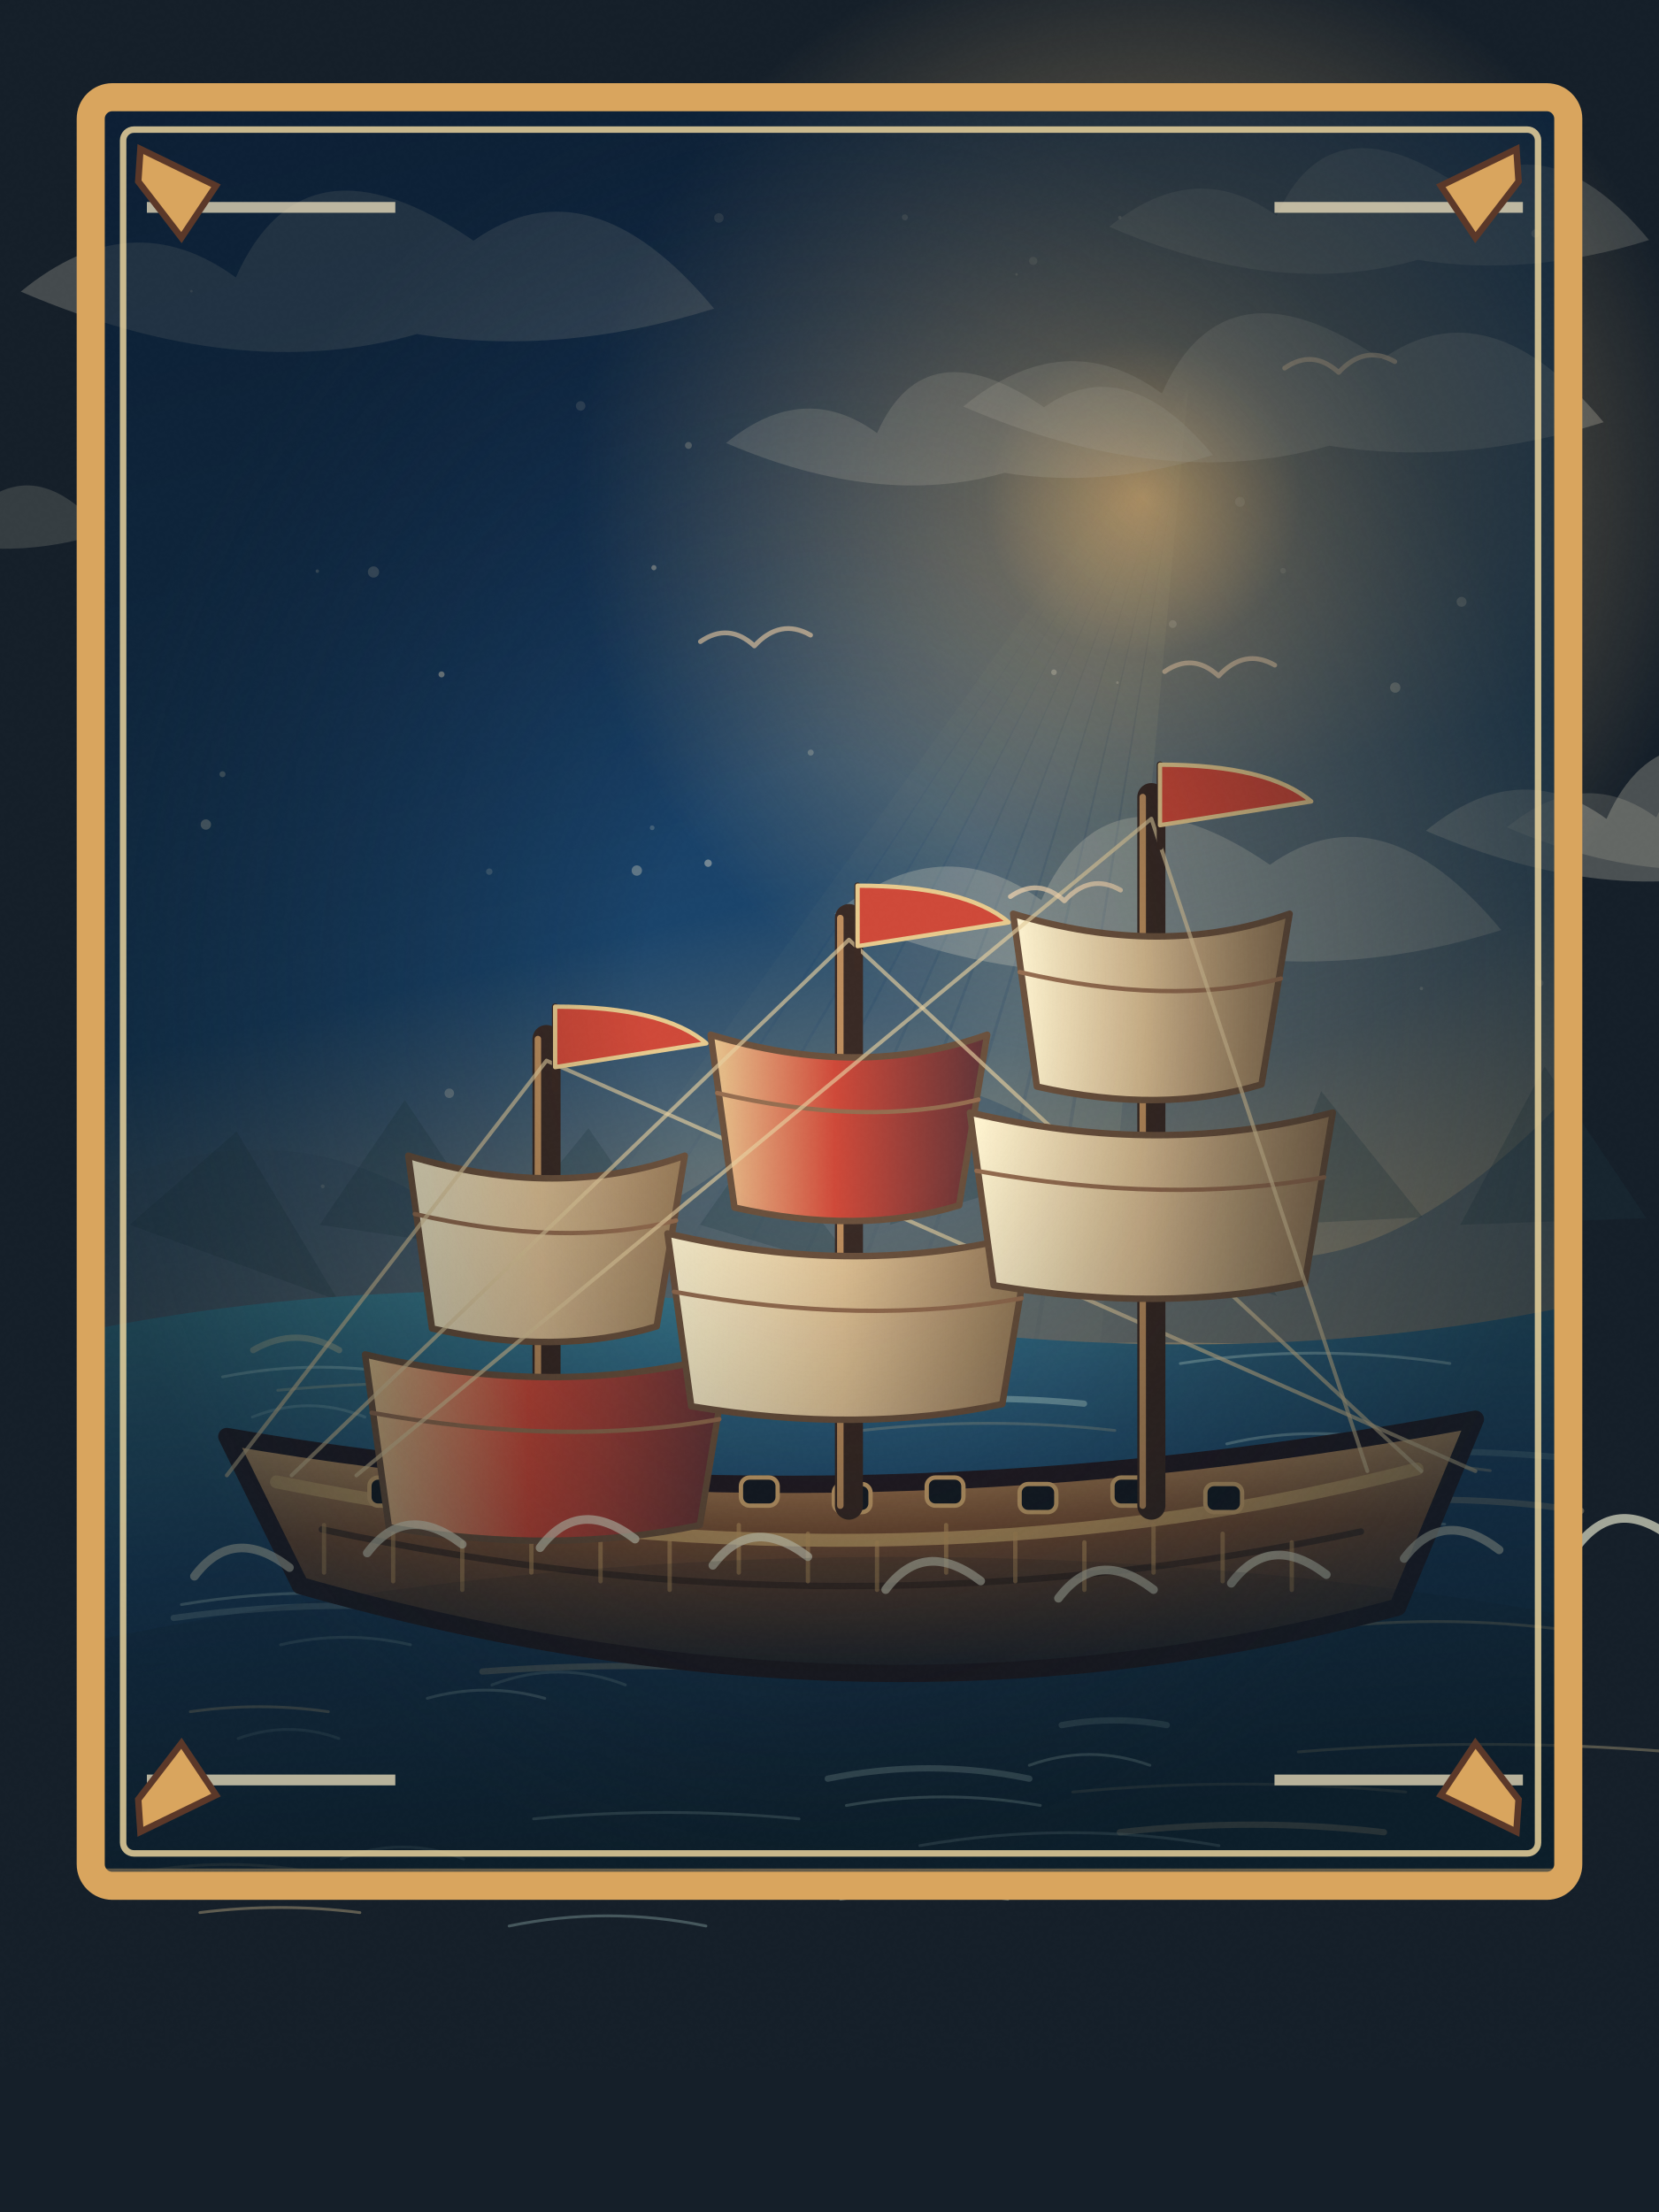
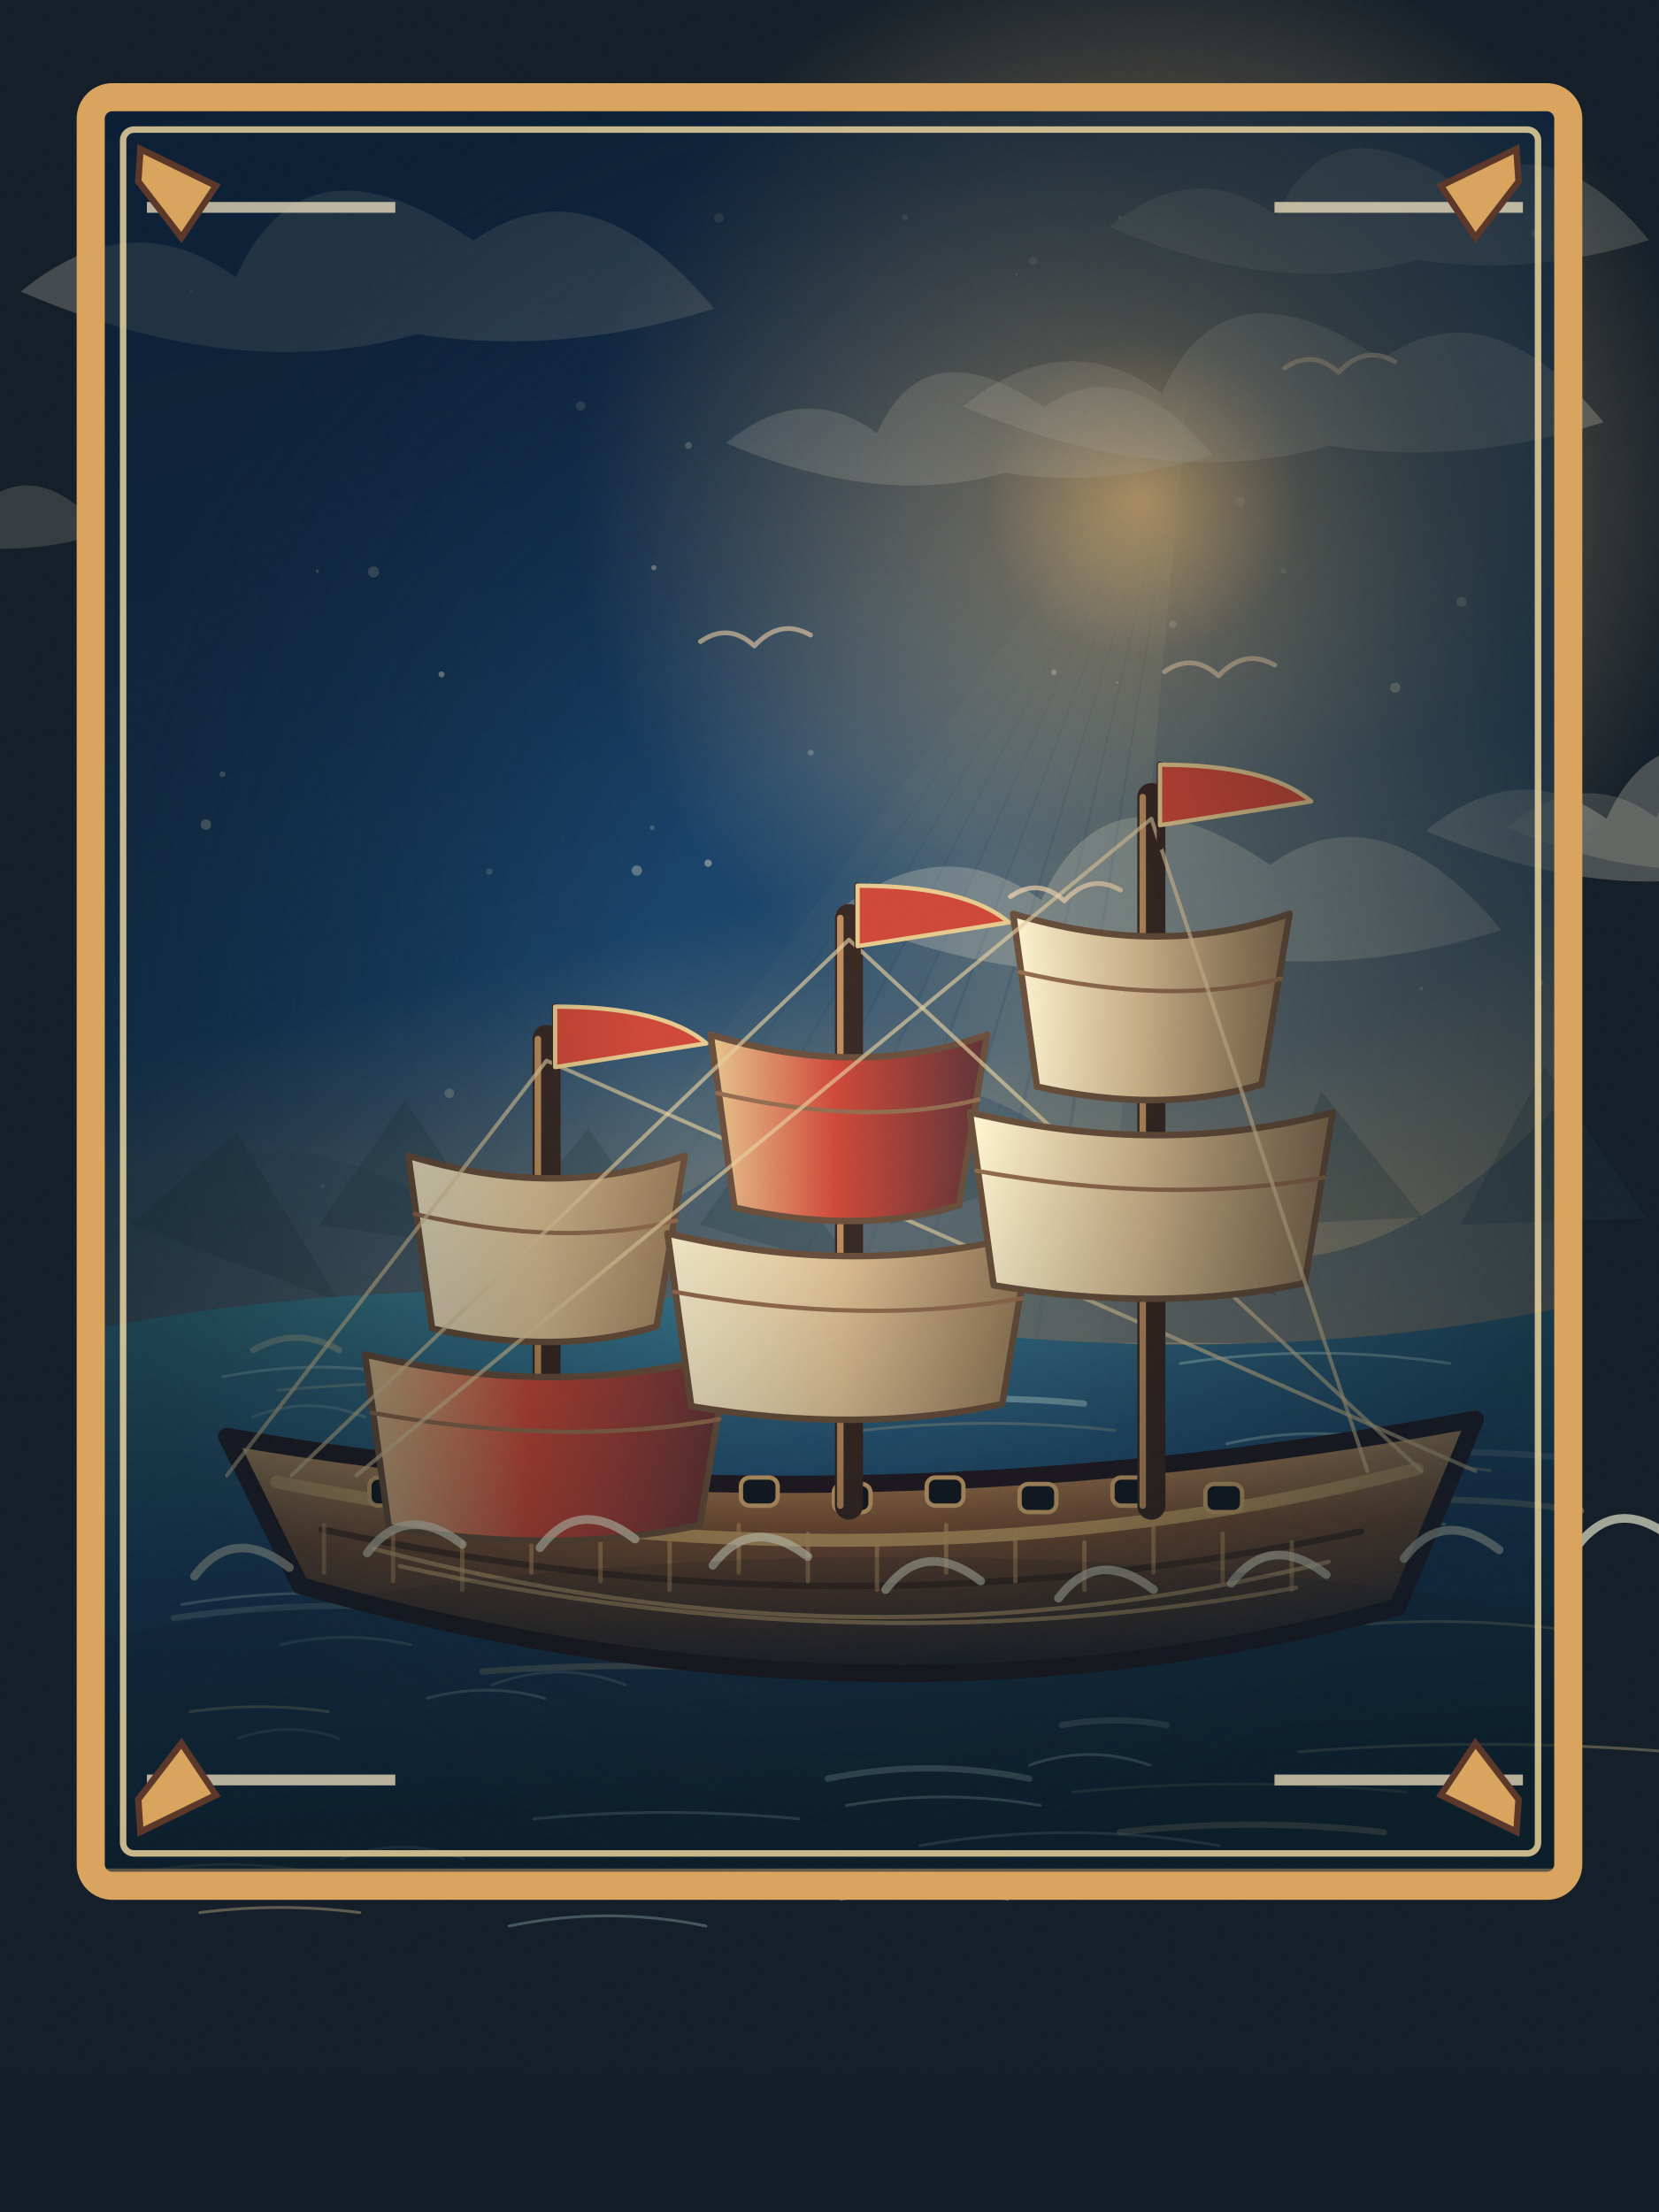
<svg xmlns="http://www.w3.org/2000/svg" width="768" height="1024" viewBox="0 0 768 1024" role="img" aria-label="갈레온">
  <defs>
+     <style>
+ #eu03-ship{transform-origin:384px 690px;animation:eu03-hull-roll 5.4s ease-in-out infinite}
+ #eu03-sails-fore{transform-origin:253px 574px;animation:eu03-sail-billow 3.7s ease-in-out infinite}
+ #eu03-sails-main{transform-origin:393px 537px;animation:eu03-sail-billow 4.3s ease-in-out -1.2s infinite}
+ #eu03-sails-aft{transform-origin:533px 480px;animation:eu03-sail-billow 3.9s ease-in-out -.6s infinite}
+ #eu03-flag-fore{transform-origin:257px 482px;animation:eu03-flag-furl 1.8s ease-in-out infinite}
+ #eu03-flag-main{transform-origin:397px 426px;animation:eu03-flag-furl 2.2s ease-in-out -.5s infinite}
+ #eu03-flag-aft{transform-origin:537px 370px;animation:eu03-flag-furl 1.9s ease-in-out -.8s infinite}
+ #eu03-water-front{animation:eu03-water-swell 4.1s ease-in-out infinite}
+ #eu03-cannon-flash{opacity:0;animation:eu03-broadside 4.4s linear infinite}
+ #eu03-cannon-smoke{opacity:0;transform-origin:340px 670px;animation:eu03-cannon-plume 4.4s ease-out infinite}
+ @keyframes eu03-hull-roll{0%,100%{transform:translateY(0) rotate(-.8deg)}50%{transform:translateY(5px) rotate(1deg)}}
+ @keyframes eu03-sail-billow{0%,100%{transform:skewX(-1.8deg) scaleX(.99)}50%{transform:skewX(2.4deg) scaleX(1.025)}}
+ @keyframes eu03-flag-furl{0%,100%{transform:skewY(-2deg) scaleX(.92)}50%{transform:skewY(3deg) scaleX(1.045)}}
+ @keyframes eu03-water-swell{0%,100%{transform:translate(-2px,1px)}50%{transform:translate(5px,-4px)}}
+ @keyframes eu03-broadside{0%,41%,48%,100%{opacity:0}42%,44%{opacity:.98}46%{opacity:.15}}
+ @keyframes eu03-cannon-plume{0%,41%,100%{opacity:0;transform:translate(0,0) scale(.75)}43%{opacity:.52;transform:translate(6px,-9px) scale(.9)}64%{opacity:.34;transform:translate(35px,-64px) scale(1.45)}85%{opacity:0;transform:translate(65px,-115px) scale(1.8)}}
+ @media (prefers-reduced-motion:reduce){#eu03-ship,#eu03-sails-fore,#eu03-sails-main,#eu03-sails-aft,#eu03-flag-fore,#eu03-flag-main,#eu03-flag-aft,#eu03-water-front,#eu03-cannon-flash,#eu03-cannon-smoke{animation:none;transform:none}}
+ </style>
    <linearGradient id="sky" x1="0" y1="0" x2=".2" y2="1">
      <stop stop-color="#122b50" />
      <stop offset=".52" stop-color="#1a446b" />
      <stop offset="1" stop-color="#ffcf89" />
    </linearGradient>
    <radialGradient id="light">
      <stop stop-color="#ffcf89" stop-opacity=".98" />
      <stop offset=".28" stop-color="#ffcf89" stop-opacity=".45" />
      <stop offset="1" stop-color="#ffcf89" stop-opacity="0" />
    </radialGradient>
    <linearGradient id="water" x1="0" y1="0" x2=".2" y2="1">
      <stop stop-color="#3d8294" />
      <stop offset=".49" stop-color="#1a446b" />
      <stop offset="1" stop-color="#0a2539" />
    </linearGradient>
    <linearGradient id="hull" x1="0" y1="0" x2=".1" y2="1">
      <stop stop-color="#d6ad76" />
      <stop offset=".48" stop-color="#7b5237" />
      <stop offset="1" stop-color="#2b2c31" />
    </linearGradient>
    <linearGradient id="sail">
      <stop stop-color="#fff5d2" />
      <stop offset=".48" stop-color="#e1c396" />
      <stop offset="1" stop-color="#977957" />
    </linearGradient>
    <linearGradient id="sailRed">
      <stop stop-color="#e6c68f" />
      <stop offset=".45" stop-color="#cf4939" />
      <stop offset="1" stop-color="#5e3438" />
    </linearGradient>
    <linearGradient id="stone">
      <stop stop-color="#a79a79" />
      <stop offset=".56" stop-color="#375267" />
      <stop offset="1" stop-color="#273c43" />
    </linearGradient>
    <linearGradient id="fur">
      <stop stop-color="#ffcf89" />
      <stop offset=".7" stop-color="#82634e" />
      <stop offset="1" stop-color="#322c2c" />
    </linearGradient>
    <linearGradient id="gold" x1="0" y1="0" x2="1" y2="1">
      <stop stop-color="#fff3b8" />
      <stop offset=".32" stop-color="#e2b66e" />
      <stop offset=".64" stop-color="#86603d" />
      <stop offset="1" stop-color="#f1c87a" />
    </linearGradient>
    <radialGradient id="vignette">
      <stop offset=".25" stop-color="#000" stop-opacity="0" />
      <stop offset="1" stop-color="#091721" stop-opacity=".58" />
    </radialGradient>
    <filter id="glow">
      <feGaussianBlur stdDeviation="24" />
    </filter>
    <filter id="grain" x="-10%" y="-10%" width="120%" height="120%">
      <feTurbulence type="fractalNoise" baseFrequency=".46" numOctaves="3" seed="5" />
      <feColorMatrix type="saturate" values="0" />
      <feComponentTransfer>
        <feFuncA type="linear" slope=".09" />
      </feComponentTransfer>
    </filter>
  </defs>
  <rect width="768" height="1024" fill="#151f29" />
  <rect x="40" y="43" width="688" height="832" rx="12" fill="url(#sky)" />
  <circle cx="529.262" cy="230.392" r="264" fill="url(#light)" />
  <path d="M550 180L110 790L150 790Z" fill="#fff2ae" opacity="0.020" />
  <path d="M550 180L153 790L193 790Z" fill="#fff2ae" opacity="0.027" />
  <path d="M550 180L196 790L236 790Z" fill="#fff2ae" opacity="0.034" />
  <path d="M550 180L239 790L279 790Z" fill="#fff2ae" opacity="0.041" />
  <path d="M550 180L282 790L322 790Z" fill="#fff2ae" opacity="0.048" />
  <path d="M550 180L325 790L365 790Z" fill="#fff2ae" opacity="0.055" />
  <path d="M550 180L368 790L408 790Z" fill="#fff2ae" opacity="0.062" />
  <path d="M550 180L411 790L451 790Z" fill="#fff2ae" opacity="0.069" />
  <path d="M550 180L454 790L494 790Z" fill="#fff2ae" opacity="0.076" />
  <g transform="translate(615.5 105.0) scale(1.02)" opacity="0.15">
    <path d="M-100 0 Q-61-32 -24-5 Q0-59 60-18 Q101-47 145 6 Q91 23 40 15 Q-23 33 -100 0Z" fill="#fff5dc" />
  </g>
  <g transform="translate(566.9 188.2) scale(1.21)" opacity="0.21">
    <path d="M-100 0 Q-61-32 -24-5 Q0-59 60-18 Q101-47 145 6 Q91 23 40 15 Q-23 33 -100 0Z" fill="#fff5dc" />
  </g>
  <g transform="translate(512.3 423.0) scale(1.26)" opacity="0.22">
    <path d="M-100 0 Q-61-32 -24-5 Q0-59 60-18 Q101-47 145 6 Q91 23 40 15 Q-23 33 -100 0Z" fill="#fff5dc" />
  </g>
  <g transform="translate(140.6 135.0) scale(1.31)" opacity="0.20">
    <path d="M-100 0 Q-61-32 -24-5 Q0-59 60-18 Q101-47 145 6 Q91 23 40 15 Q-23 33 -100 0Z" fill="#fff5dc" />
  </g>
  <g transform="translate(788.6 383.0) scale(0.91)" opacity="0.14">
    <path d="M-100 0 Q-61-32 -24-5 Q0-59 60-18 Q101-47 145 6 Q91 23 40 15 Q-23 33 -100 0Z" fill="#fff5dc" />
  </g>
  <g transform="translate(-44.7 242.8) scale(0.64)" opacity="0.14">
    <path d="M-100 0 Q-61-32 -24-5 Q0-59 60-18 Q101-47 145 6 Q91 23 40 15 Q-23 33 -100 0Z" fill="#fff5dc" />
  </g>
  <g transform="translate(770.1 384.6) scale(1.10)" opacity="0.23">
    <path d="M-100 0 Q-61-32 -24-5 Q0-59 60-18 Q101-47 145 6 Q91 23 40 15 Q-23 33 -100 0Z" fill="#fff5dc" />
  </g>
  <g transform="translate(428.1 205.1) scale(0.92)" opacity="0.21">
    <path d="M-100 0 Q-61-32 -24-5 Q0-59 60-18 Q101-47 145 6 Q91 23 40 15 Q-23 33 -100 0Z" fill="#fff5dc" />
  </g>
  <circle cx="676.6" cy="278.6" r="2.3" fill="#fff3d6" opacity="0.30" />
  <circle cx="517.3" cy="316.0" r="0.6" fill="#fff3d6" opacity="0.26" />
  <circle cx="470.6" cy="127.0" r="0.6" fill="#fff3d6" opacity="0.19" />
  <circle cx="327.8" cy="399.6" r="1.7" fill="#fff3d6" opacity="0.39" />
  <circle cx="95.3" cy="381.7" r="2.4" fill="#fff3d6" opacity="0.39" />
  <circle cx="594.0" cy="264.2" r="1.3" fill="#fff3d6" opacity="0.17" />
  <circle cx="268.8" cy="187.9" r="2.2" fill="#fff3d6" opacity="0.18" />
  <circle cx="512.3" cy="479.6" r="2.2" fill="#fff3d6" opacity="0.46" />
  <circle cx="204.4" cy="312.2" r="1.4" fill="#fff3d6" opacity="0.49" />
  <circle cx="418.9" cy="100.6" r="1.4" fill="#fff3d6" opacity="0.18" />
  <circle cx="226.5" cy="403.5" r="1.5" fill="#fff3d6" opacity="0.17" />
  <circle cx="146.9" cy="264.4" r="0.8" fill="#fff3d6" opacity="0.27" />
  <circle cx="574.0" cy="232.3" r="2.3" fill="#fff3d6" opacity="0.17" />
  <circle cx="172.9" cy="264.8" r="2.6" fill="#fff3d6" opacity="0.25" />
  <circle cx="478.3" cy="120.8" r="1.9" fill="#fff3d6" opacity="0.16" />
  <circle cx="645.9" cy="318.3" r="2.4" fill="#fff3d6" opacity="0.34" />
  <circle cx="487.9" cy="311.2" r="1.3" fill="#fff3d6" opacity="0.34" />
  <circle cx="542.9" cy="288.9" r="1.8" fill="#fff3d6" opacity="0.22" />
  <circle cx="451.6" cy="513.3" r="0.6" fill="#fff3d6" opacity="0.23" />
  <circle cx="596.4" cy="538.3" r="2.0" fill="#fff3d6" opacity="0.49" />
  <circle cx="658.0" cy="457.6" r="0.8" fill="#fff3d6" opacity="0.22" />
  <circle cx="478.7" cy="431.9" r="0.8" fill="#fff3d6" opacity="0.19" />
  <circle cx="294.8" cy="403.0" r="2.4" fill="#fff3d6" opacity="0.31" />
  <circle cx="318.7" cy="206.2" r="1.6" fill="#fff3d6" opacity="0.29" />
  <circle cx="149.4" cy="549.2" r="0.9" fill="#fff3d6" opacity="0.31" />
  <circle cx="710.8" cy="108.1" r="1.9" fill="#fff3d6" opacity="0.24" />
  <circle cx="353.5" cy="539.5" r="2.3" fill="#fff3d6" opacity="0.49" />
  <circle cx="103.0" cy="358.4" r="1.4" fill="#fff3d6" opacity="0.33" />
  <circle cx="88.6" cy="134.8" r="0.6" fill="#fff3d6" opacity="0.23" />
  <circle cx="417.9" cy="428.7" r="0.6" fill="#fff3d6" opacity="0.37" />
  <circle cx="301.9" cy="383.2" r="1.1" fill="#fff3d6" opacity="0.19" />
  <circle cx="546.6" cy="482.4" r="2.4" fill="#fff3d6" opacity="0.31" />
  <circle cx="518.4" cy="100.7" r="0.8" fill="#fff3d6" opacity="0.24" />
  <circle cx="332.8" cy="100.9" r="2.2" fill="#fff3d6" opacity="0.17" />
  <circle cx="375.3" cy="348.4" r="1.4" fill="#fff3d6" opacity="0.23" />
  <circle cx="208.0" cy="506.1" r="2.2" fill="#fff3d6" opacity="0.24" />
  <circle cx="302.7" cy="262.8" r="1.2" fill="#fff3d6" opacity="0.40" />
  <circle cx="712.9" cy="455.1" r="1.6" fill="#fff3d6" opacity="0.24" />
  <path d="M45 608 L45 550Q127 512 197 555T347 531T516 548T723 510V637Q563 610 404 630T45 630Z" fill="#375267" opacity=".5" />
  <path d="M60 567l49.554 -43.185l47 78.136Z" fill="#1b3640" opacity=".25" />
  <path d="M148 567l39.421 -57.812l47 70.416Z" fill="#1b3640" opacity=".25" />
  <path d="M236 567l36.446 -44.696l47 68.149Z" fill="#1b3640" opacity=".25" />
  <path d="M324 567l27.363 -39.269l47 61.229Z" fill="#1b3640" opacity=".25" />
  <path d="M412 567l12.562 -68.389l47 49.952Z" fill="#1b3640" opacity=".25" />
  <path d="M500 567l44.297 -41.039l47 74.131Z" fill="#1b3640" opacity=".25" />
  <path d="M588 567l23.603 -61.864l47 58.364Z" fill="#1b3640" opacity=".25" />
  <path d="M676 567l39.098 -73.286l47 70.17Z" fill="#1b3640" opacity=".25" />
  <g stroke-linejoin="round" stroke-linecap="round">
-     <path d="M45 615 Q210 583 390 610 T725 605V865H45Z" fill="url(#water)" opacity=".97" />
-     <path d="M117.2 625.0q19.9 -11.5 39.8 0" fill="none" stroke="#ffe1a4" stroke-width="2.9" opacity="0.31" />
-     <path d="M546.4 631.2q62.4 -9.6 124.8 0" fill="none" stroke="#c9ece5" stroke-width="1.3" opacity="0.42" />
-     <path d="M103.0 637.4q45.1 -9.0 90.3 0" fill="none" stroke="#c9ece5" stroke-width="1.3" opacity="0.33" />
-     <path d="M128.6 643.6q80.0 -7.3 159.9 0" fill="none" stroke="#ffe1a4" stroke-width="1.3" opacity="0.24" />
-     <path d="M411.3 649.8q45.2 -4.5 90.5 0" fill="none" stroke="#c9ece5" stroke-width="2.9" opacity="0.43" />
-     <path d="M116.8 656.0q26.1 -10.5 52.1 0" fill="none" stroke="#c9ece5" stroke-width="1.3" opacity="0.22" />
-     <path d="M398.9 662.2q58.6 -6.6 117.2 0" fill="none" stroke="#ffe1a4" stroke-width="1.3" opacity="0.22" />
-     <path d="M567.9 668.4q40.7 -9.5 81.3 0" fill="none" stroke="#c9ece5" stroke-width="1.3" opacity="0.39" />
-     <path d="M585.4 674.6q68.2 -5.8 136.5 0" fill="none" stroke="#c9ece5" stroke-width="2.9" opacity="0.22" />
-     <path d="M568.6 680.8q60.7 -8.4 121.3 0" fill="none" stroke="#ffe1a4" stroke-width="1.3" opacity="0.32" />
-     <path d="M374.0 687.0q77.0 -6.1 153.9 0" fill="none" stroke="#c9ece5" stroke-width="1.3" opacity="0.24" />
-     <path d="M261.6 693.2q67.7 -5.1 135.5 0" fill="none" stroke="#c9ece5" stroke-width="1.3" opacity="0.24" />
-     <path d="M593.8 699.4q69.0 -10.3 138.1 0" fill="none" stroke="#ffe1a4" stroke-width="2.9" opacity="0.28" />
-     <path d="M539.9 705.6q64.4 -5.4 128.9 0" fill="none" stroke="#c9ece5" stroke-width="1.3" opacity="0.36" />
-     <path d="M585.5 711.8q33.5 -9.1 67.0 0" fill="none" stroke="#c9ece5" stroke-width="1.3" opacity="0.30" />
-     <path d="M565.4 718.0q25.8 -11.2 51.6 0" fill="none" stroke="#ffe1a4" stroke-width="1.3" opacity="0.38" />
-     <path d="M461.0 724.2q57.0 -9.2 114.0 0" fill="none" stroke="#c9ece5" stroke-width="2.9" opacity="0.42" />
-     <path d="M145.6 730.4q30.5 -9.9 61.0 0" fill="none" stroke="#c9ece5" stroke-width="1.3" opacity="0.19" />
-     <path d="M537.9 736.6q27.6 -8.8 55.3 0" fill="none" stroke="#ffe1a4" stroke-width="1.3" opacity="0.38" />
-     <path d="M84.0 742.8q62.7 -10.6 125.4 0" fill="none" stroke="#c9ece5" stroke-width="1.3" opacity="0.43" />
-     <path d="M80.4 749.0q81.1 -11.3 162.3 0" fill="none" stroke="#c9ece5" stroke-width="2.9" opacity="0.30" />
-     <path d="M600.5 755.2q64.6 -9.1 129.2 0" fill="none" stroke="#ffe1a4" stroke-width="1.3" opacity="0.35" />
-     <path d="M129.9 761.4q30.0 -6.9 60.1 0" fill="none" stroke="#c9ece5" stroke-width="1.3" opacity="0.26" />
-     <path d="M298.7 767.6q54.9 -7.2 109.8 0" fill="none" stroke="#c9ece5" stroke-width="1.3" opacity="0.23" />
-     <path d="M223.3 773.8q69.1 -5.1 138.2 0" fill="none" stroke="#ffe1a4" stroke-width="2.9" opacity="0.27" />
-     <path d="M227.7 780.0q30.9 -11.9 61.8 0" fill="none" stroke="#c9ece5" stroke-width="1.3" opacity="0.23" />
-     <path d="M197.8 786.2q27.2 -7.6 54.4 0" fill="none" stroke="#c9ece5" stroke-width="1.3" opacity="0.34" />
-     <path d="M88.1 792.4q31.9 -4.6 63.9 0" fill="none" stroke="#ffe1a4" stroke-width="1.3" opacity="0.40" />
-     <path d="M491.5 798.6q24.3 -4.4 48.6 0" fill="none" stroke="#c9ece5" stroke-width="2.9" opacity="0.25" />
-     <path d="M110.2 804.8q23.4 -8.4 46.7 0" fill="none" stroke="#c9ece5" stroke-width="1.3" opacity="0.21" />
-     <path d="M601.0 811.0q86.3 -7.0 172.6 0" fill="none" stroke="#ffe1a4" stroke-width="1.3" opacity="0.27" />
-     <path d="M476.5 817.2q27.9 -10.0 55.8 0" fill="none" stroke="#c9ece5" stroke-width="1.3" opacity="0.39" />
-     <path d="M383.2 823.4q46.7 -9.6 93.3 0" fill="none" stroke="#c9ece5" stroke-width="2.9" opacity="0.40" />
-     <path d="M496.6 829.6q77.1 -7.4 154.2 0" fill="none" stroke="#ffe1a4" stroke-width="1.3" opacity="0.18" />
-     <path d="M391.8 835.8q44.9 -7.9 89.8 0" fill="none" stroke="#c9ece5" stroke-width="1.3" opacity="0.42" />
-     <path d="M247.0 842.0q61.5 -5.9 122.9 0" fill="none" stroke="#c9ece5" stroke-width="1.3" opacity="0.36" />
-     <path d="M518.4 848.2q61.2 -7.0 122.3 0" fill="none" stroke="#ffe1a4" stroke-width="2.9" opacity="0.31" />
-     <path d="M425.8 854.4q69.2 -12.0 138.5 0" fill="none" stroke="#c9ece5" stroke-width="1.3" opacity="0.29" />
-     <path d="M157.9 860.6q28.4 -11.1 56.7 0" fill="none" stroke="#c9ece5" stroke-width="1.3" opacity="0.21" />
-     <path d="M65.2 866.8q40.1 -7.4 80.2 0" fill="none" stroke="#ffe1a4" stroke-width="1.3" opacity="0.18" />
-     <path d="M417.7 873.0q81.7 -7.3 163.4 0" fill="none" stroke="#c9ece5" stroke-width="2.9" opacity="0.19" />
-     <path d="M389.1 879.2q38.7 -6.2 77.5 0" fill="none" stroke="#c9ece5" stroke-width="1.3" opacity="0.34" />
-     <path d="M92.5 885.4q37.1 -4.7 74.1 0" fill="none" stroke="#ffe1a4" stroke-width="1.3" opacity="0.32" />
-     <path d="M235.7 891.6q45.5 -9.4 91.1 0" fill="none" stroke="#c9ece5" stroke-width="1.3" opacity="0.27" />
-     <path d="M105 665Q380 713 683 657L647 744Q405 810 139 734Z" fill="url(#hull)" stroke="#241d25" stroke-width="8" />
-     <path d="M128 686Q412 743 656 680" fill="none" stroke="#cba56a" stroke-width="6" opacity=".8" />
-     <path d="M149 708Q390 760 630 709" fill="none" stroke="#352621" stroke-width="3" opacity=".7" />
-     <path d="M150 706v22" stroke="#c49b63" stroke-width="2" opacity=".6" />
-     <path d="M182 710v22" stroke="#c49b63" stroke-width="2" opacity=".6" />
-     <path d="M214 714v22" stroke="#c49b63" stroke-width="2" opacity=".6" />
-     <path d="M246 706v22" stroke="#c49b63" stroke-width="2" opacity=".6" />
-     <path d="M278 710v22" stroke="#c49b63" stroke-width="2" opacity=".6" />
-     <path d="M310 714v22" stroke="#c49b63" stroke-width="2" opacity=".6" />
-     <path d="M342 706v22" stroke="#c49b63" stroke-width="2" opacity=".6" />
-     <path d="M374 710v22" stroke="#c49b63" stroke-width="2" opacity=".6" />
-     <path d="M406 714v22" stroke="#c49b63" stroke-width="2" opacity=".6" />
-     <path d="M438 706v22" stroke="#c49b63" stroke-width="2" opacity=".6" />
-     <path d="M470 710v22" stroke="#c49b63" stroke-width="2" opacity=".6" />
-     <path d="M502 714v22" stroke="#c49b63" stroke-width="2" opacity=".6" />
-     <path d="M534 706v22" stroke="#c49b63" stroke-width="2" opacity=".6" />
-     <path d="M566 710v22" stroke="#c49b63" stroke-width="2" opacity=".6" />
-     <path d="M598 714v22" stroke="#c49b63" stroke-width="2" opacity=".6" />
-     <rect x="171" y="684" width="17" height="13" rx="4" fill="#161d26" stroke="#d2a86f" stroke-width="2" />
-     <rect x="214" y="687" width="17" height="13" rx="4" fill="#161d26" stroke="#d2a86f" stroke-width="2" />
-     <rect x="257" y="684" width="17" height="13" rx="4" fill="#161d26" stroke="#d2a86f" stroke-width="2" />
-     <rect x="300" y="687" width="17" height="13" rx="4" fill="#161d26" stroke="#d2a86f" stroke-width="2" />
-     <rect x="343" y="684" width="17" height="13" rx="4" fill="#161d26" stroke="#d2a86f" stroke-width="2" />
-     <rect x="386" y="687" width="17" height="13" rx="4" fill="#161d26" stroke="#d2a86f" stroke-width="2" />
-     <rect x="429" y="684" width="17" height="13" rx="4" fill="#161d26" stroke="#d2a86f" stroke-width="2" />
-     <rect x="472" y="687" width="17" height="13" rx="4" fill="#161d26" stroke="#d2a86f" stroke-width="2" />
-     <rect x="515" y="684" width="17" height="13" rx="4" fill="#161d26" stroke="#d2a86f" stroke-width="2" />
-     <rect x="558" y="687" width="17" height="13" rx="4" fill="#161d26" stroke="#d2a86f" stroke-width="2" />
-     <path d="M253 697V481" stroke="#392a25" stroke-width="13" stroke-linecap="round" />
-     <path d="M249 697V481" stroke="#bd8e5e" stroke-width="3" />
-     <path d="M189 535Q258 556 317 535L304 614Q258 628 200 615Z" fill="url(#sail)" stroke="#6b513d" stroke-width="3" />
-     <path d="M192 562Q261 578 313 565" stroke="#966d50" stroke-width="2" fill="none" />
-     <path d="M169 627Q258 648 337 627L324 706Q258 720 180 707Z" fill="url(#sailRed)" stroke="#6b513d" stroke-width="3" />
-     <path d="M172 654Q261 670 333 657" stroke="#966d50" stroke-width="2" fill="none" />
-     <path d="M253 491L105 683M253 491L683 681" stroke="#e7d09f" stroke-width="1.8" opacity=".65" />
-     <path d="M257 466v38" stroke="#3b2a24" stroke-width="3" />
-     <path d="M257 466q50 0 70 17l-70 11Z" fill="#cf4939" stroke="#e7ca8e" stroke-width="2" />
-     <path d="M393 697V425" stroke="#392a25" stroke-width="13" stroke-linecap="round" />
-     <path d="M389 697V425" stroke="#bd8e5e" stroke-width="3" />
-     <path d="M329 479Q398 500 457 479L444 558Q398 572 340 559Z" fill="url(#sailRed)" stroke="#6b513d" stroke-width="3" />
-     <path d="M332 506Q401 522 453 509" stroke="#966d50" stroke-width="2" fill="none" />
-     <path d="M309 571Q398 592 477 571L464 650Q398 664 320 651Z" fill="url(#sail)" stroke="#6b513d" stroke-width="3" />
-     <path d="M312 598Q401 614 473 601" stroke="#966d50" stroke-width="2" fill="none" />
-     <path d="M393 435L135 683M393 435L658 681" stroke="#e7d09f" stroke-width="1.8" opacity=".65" />
-     <path d="M397 410v38" stroke="#3b2a24" stroke-width="3" />
-     <path d="M397 410q50 0 70 17l-70 11Z" fill="#cf4939" stroke="#e7ca8e" stroke-width="2" />
-     <path d="M533 697V369" stroke="#392a25" stroke-width="13" stroke-linecap="round" />
-     <path d="M529 697V369" stroke="#bd8e5e" stroke-width="3" />
-     <path d="M469 423Q538 444 597 423L584 502Q538 516 480 503Z" fill="url(#sail)" stroke="#6b513d" stroke-width="3" />
-     <path d="M472 450Q541 466 593 453" stroke="#966d50" stroke-width="2" fill="none" />
-     <path d="M449 515Q538 536 617 515L604 594Q538 608 460 595Z" fill="url(#sail)" stroke="#6b513d" stroke-width="3" />
-     <path d="M452 542Q541 558 613 545" stroke="#966d50" stroke-width="2" fill="none" />
-     <path d="M533 379L165 683M533 379L633 681" stroke="#e7d09f" stroke-width="1.8" opacity=".65" />
-     <path d="M537 354v38" stroke="#3b2a24" stroke-width="3" />
-     <path d="M537 354q50 0 70 17l-70 11Z" fill="#cf4939" stroke="#e7ca8e" stroke-width="2" />
-     <path d="M90 729.693q18 -24 44 -4" stroke="#f0efd6" stroke-width="4" fill="none" opacity=".65" />
-     <path d="M170 718.918q18 -24 44 -4" stroke="#f0efd6" stroke-width="4" fill="none" opacity=".65" />
-     <path d="M250 716.493q18 -24 44 -4" stroke="#f0efd6" stroke-width="4" fill="none" opacity=".65" />
-     <path d="M330 724.647q18 -24 44 -4" stroke="#f0efd6" stroke-width="4" fill="none" opacity=".65" />
-     <path d="M410 735.884q18 -24 44 -4" stroke="#f0efd6" stroke-width="4" fill="none" opacity=".65" />
-     <path d="M490 739.872q18 -24 44 -4" stroke="#f0efd6" stroke-width="4" fill="none" opacity=".65" />
-     <path d="M570 732.945q18 -24 44 -4" stroke="#f0efd6" stroke-width="4" fill="none" opacity=".65" />
-     <path d="M650 721.472q18 -24 44 -4" stroke="#f0efd6" stroke-width="4" fill="none" opacity=".65" />
-     <path d="M730 716q18 -24 44 -4" stroke="#f0efd6" stroke-width="4" fill="none" opacity=".65" />
-     <path d="M539.133 310.91q13 -9 25 2q12 -13 26 -5" fill="none" stroke="#ffddb3" stroke-width="2.2" opacity=".65" />
-     <path d="M324.237 297.017q13 -9 25 2q12 -13 26 -5" fill="none" stroke="#ffddb3" stroke-width="2.2" opacity=".65" />
-     <path d="M467.728 415.055q13 -9 25 2q12 -13 26 -5" fill="none" stroke="#ffddb3" stroke-width="2.2" opacity=".65" />
-     <path d="M594.699 170.415q13 -9 25 2q12 -13 26 -5" fill="none" stroke="#ffddb3" stroke-width="2.2" opacity=".65" />
+     <g id="eu03-water-back">
+       <path d="M45 615 Q210 583 390 610 T725 605V865H45Z" fill="url(#water)" opacity=".97" />
+       <path d="M117.2 625.0q19.9 -11.5 39.8 0" fill="none" stroke="#ffe1a4" stroke-width="2.9" opacity="0.31" />
+       <path d="M546.4 631.2q62.4 -9.6 124.8 0" fill="none" stroke="#c9ece5" stroke-width="1.3" opacity="0.42" />
+       <path d="M103.0 637.4q45.1 -9.0 90.3 0" fill="none" stroke="#c9ece5" stroke-width="1.3" opacity="0.33" />
+       <path d="M128.6 643.6q80.0 -7.3 159.9 0" fill="none" stroke="#ffe1a4" stroke-width="1.3" opacity="0.24" />
+       <path d="M411.3 649.8q45.2 -4.5 90.5 0" fill="none" stroke="#c9ece5" stroke-width="2.9" opacity="0.43" />
+       <path d="M116.8 656.0q26.1 -10.5 52.1 0" fill="none" stroke="#c9ece5" stroke-width="1.3" opacity="0.22" />
+       <path d="M398.9 662.2q58.6 -6.6 117.2 0" fill="none" stroke="#ffe1a4" stroke-width="1.3" opacity="0.22" />
+       <path d="M567.9 668.4q40.7 -9.5 81.3 0" fill="none" stroke="#c9ece5" stroke-width="1.3" opacity="0.39" />
+       <path d="M585.4 674.6q68.2 -5.8 136.5 0" fill="none" stroke="#c9ece5" stroke-width="2.9" opacity="0.22" />
+       <path d="M568.6 680.8q60.7 -8.4 121.3 0" fill="none" stroke="#ffe1a4" stroke-width="1.3" opacity="0.32" />
+       <path d="M374.0 687.0q77.0 -6.1 153.9 0" fill="none" stroke="#c9ece5" stroke-width="1.3" opacity="0.24" />
+       <path d="M261.6 693.2q67.7 -5.1 135.5 0" fill="none" stroke="#c9ece5" stroke-width="1.3" opacity="0.24" />
+       <path d="M593.8 699.4q69.0 -10.3 138.1 0" fill="none" stroke="#ffe1a4" stroke-width="2.9" opacity="0.28" />
+       <path d="M539.9 705.6q64.4 -5.4 128.9 0" fill="none" stroke="#c9ece5" stroke-width="1.3" opacity="0.36" />
+       <path d="M585.5 711.8q33.5 -9.1 67.0 0" fill="none" stroke="#c9ece5" stroke-width="1.3" opacity="0.30" />
+       <path d="M565.4 718.0q25.8 -11.2 51.6 0" fill="none" stroke="#ffe1a4" stroke-width="1.3" opacity="0.38" />
+       <path d="M461.0 724.2q57.0 -9.2 114.0 0" fill="none" stroke="#c9ece5" stroke-width="2.9" opacity="0.42" />
+       <path d="M145.6 730.4q30.5 -9.9 61.0 0" fill="none" stroke="#c9ece5" stroke-width="1.3" opacity="0.19" />
+       <path d="M537.9 736.6q27.6 -8.8 55.3 0" fill="none" stroke="#ffe1a4" stroke-width="1.3" opacity="0.38" />
+       <path d="M84.0 742.8q62.7 -10.6 125.4 0" fill="none" stroke="#c9ece5" stroke-width="1.3" opacity="0.43" />
+       <path d="M80.4 749.0q81.1 -11.3 162.3 0" fill="none" stroke="#c9ece5" stroke-width="2.9" opacity="0.30" />
+       <path d="M600.5 755.2q64.6 -9.1 129.2 0" fill="none" stroke="#ffe1a4" stroke-width="1.3" opacity="0.35" />
+       <path d="M129.9 761.4q30.0 -6.9 60.1 0" fill="none" stroke="#c9ece5" stroke-width="1.3" opacity="0.26" />
+       <path d="M298.7 767.6q54.9 -7.2 109.8 0" fill="none" stroke="#c9ece5" stroke-width="1.3" opacity="0.23" />
+       <path d="M223.3 773.8q69.1 -5.1 138.2 0" fill="none" stroke="#ffe1a4" stroke-width="2.9" opacity="0.27" />
+       <path d="M227.7 780.0q30.9 -11.9 61.8 0" fill="none" stroke="#c9ece5" stroke-width="1.3" opacity="0.23" />
+       <path d="M197.8 786.2q27.2 -7.6 54.4 0" fill="none" stroke="#c9ece5" stroke-width="1.3" opacity="0.34" />
+       <path d="M88.1 792.4q31.9 -4.6 63.9 0" fill="none" stroke="#ffe1a4" stroke-width="1.3" opacity="0.40" />
+       <path d="M491.5 798.6q24.3 -4.4 48.6 0" fill="none" stroke="#c9ece5" stroke-width="2.9" opacity="0.25" />
+       <path d="M110.2 804.8q23.4 -8.4 46.7 0" fill="none" stroke="#c9ece5" stroke-width="1.3" opacity="0.21" />
+       <path d="M601.0 811.0q86.3 -7.0 172.6 0" fill="none" stroke="#ffe1a4" stroke-width="1.3" opacity="0.27" />
+       <path d="M476.5 817.2q27.9 -10.0 55.8 0" fill="none" stroke="#c9ece5" stroke-width="1.3" opacity="0.39" />
+       <path d="M383.2 823.4q46.7 -9.6 93.3 0" fill="none" stroke="#c9ece5" stroke-width="2.9" opacity="0.40" />
+       <path d="M496.6 829.6q77.1 -7.4 154.2 0" fill="none" stroke="#ffe1a4" stroke-width="1.3" opacity="0.18" />
+       <path d="M391.8 835.8q44.9 -7.9 89.8 0" fill="none" stroke="#c9ece5" stroke-width="1.3" opacity="0.42" />
+       <path d="M247.0 842.0q61.5 -5.9 122.9 0" fill="none" stroke="#c9ece5" stroke-width="1.3" opacity="0.36" />
+       <path d="M518.4 848.2q61.2 -7.0 122.3 0" fill="none" stroke="#ffe1a4" stroke-width="2.9" opacity="0.31" />
+       <path d="M425.8 854.4q69.2 -12.0 138.5 0" fill="none" stroke="#c9ece5" stroke-width="1.3" opacity="0.29" />
+       <path d="M157.9 860.6q28.4 -11.1 56.7 0" fill="none" stroke="#c9ece5" stroke-width="1.3" opacity="0.21" />
+       <path d="M65.2 866.8q40.1 -7.4 80.2 0" fill="none" stroke="#ffe1a4" stroke-width="1.3" opacity="0.18" />
+       <path d="M417.7 873.0q81.7 -7.3 163.4 0" fill="none" stroke="#c9ece5" stroke-width="2.9" opacity="0.19" />
+       <path d="M389.1 879.2q38.7 -6.2 77.5 0" fill="none" stroke="#c9ece5" stroke-width="1.3" opacity="0.34" />
+       <path d="M92.5 885.4q37.1 -4.7 74.1 0" fill="none" stroke="#ffe1a4" stroke-width="1.3" opacity="0.32" />
+       <path d="M235.7 891.6q45.5 -9.4 91.1 0" fill="none" stroke="#c9ece5" stroke-width="1.3" opacity="0.27" />
+     </g>
+     <g id="eu03-ship">
+       <g id="eu03-hull">
+         <path d="M105 665Q380 713 683 657L647 744Q405 810 139 734Z" fill="url(#hull)" stroke="#241d25" stroke-width="8" />
+         <path d="M128 686Q412 743 656 680" fill="none" stroke="#cba56a" stroke-width="6" opacity=".8" />
+         <path d="M149 708Q390 760 630 709" fill="none" stroke="#352621" stroke-width="3" opacity=".7" />
+         <path d="M150 706v22" stroke="#c49b63" stroke-width="2" opacity=".6" />
+         <path d="M182 710v22" stroke="#c49b63" stroke-width="2" opacity=".6" />
+         <path d="M214 714v22" stroke="#c49b63" stroke-width="2" opacity=".6" />
+         <path d="M246 706v22" stroke="#c49b63" stroke-width="2" opacity=".6" />
+         <path d="M278 710v22" stroke="#c49b63" stroke-width="2" opacity=".6" />
+         <path d="M310 714v22" stroke="#c49b63" stroke-width="2" opacity=".6" />
+         <path d="M342 706v22" stroke="#c49b63" stroke-width="2" opacity=".6" />
+         <path d="M374 710v22" stroke="#c49b63" stroke-width="2" opacity=".6" />
+         <path d="M406 714v22" stroke="#c49b63" stroke-width="2" opacity=".6" />
+         <path d="M438 706v22" stroke="#c49b63" stroke-width="2" opacity=".6" />
+         <path d="M470 710v22" stroke="#c49b63" stroke-width="2" opacity=".6" />
+         <path d="M502 714v22" stroke="#c49b63" stroke-width="2" opacity=".6" />
+         <path d="M534 706v22" stroke="#c49b63" stroke-width="2" opacity=".6" />
+         <path d="M566 710v22" stroke="#c49b63" stroke-width="2" opacity=".6" />
+         <path d="M598 714v22" stroke="#c49b63" stroke-width="2" opacity=".6" />
+         <rect x="171" y="684" width="17" height="13" rx="4" fill="#161d26" stroke="#d2a86f" stroke-width="2" />
+         <rect x="214" y="687" width="17" height="13" rx="4" fill="#161d26" stroke="#d2a86f" stroke-width="2" />
+         <rect x="257" y="684" width="17" height="13" rx="4" fill="#161d26" stroke="#d2a86f" stroke-width="2" />
+         <rect x="300" y="687" width="17" height="13" rx="4" fill="#161d26" stroke="#d2a86f" stroke-width="2" />
+         <rect x="343" y="684" width="17" height="13" rx="4" fill="#161d26" stroke="#d2a86f" stroke-width="2" />
+         <rect x="386" y="687" width="17" height="13" rx="4" fill="#161d26" stroke="#d2a86f" stroke-width="2" />
+         <rect x="429" y="684" width="17" height="13" rx="4" fill="#161d26" stroke="#d2a86f" stroke-width="2" />
+         <rect x="472" y="687" width="17" height="13" rx="4" fill="#161d26" stroke="#d2a86f" stroke-width="2" />
+         <rect x="515" y="684" width="17" height="13" rx="4" fill="#161d26" stroke="#d2a86f" stroke-width="2" />
+         <rect x="558" y="687" width="17" height="13" rx="4" fill="#161d26" stroke="#d2a86f" stroke-width="2" />
+         <g id="eu03-armor" fill="none" stroke="#d9b47a" stroke-width="2" opacity=".63">
+           <path d="M173 717Q398 777 615 723" />
+           <path d="M185 725Q399 772 600 735" />
+         </g>
+       </g>
+       <g id="eu03-mast-fore">
+         <path d="M253 697V481" stroke="#392a25" stroke-width="13" stroke-linecap="round" />
+         <path d="M249 697V481" stroke="#bd8e5e" stroke-width="3" />
+         <g id="eu03-sails-fore">
+           <path d="M189 535Q258 556 317 535L304 614Q258 628 200 615Z" fill="url(#sail)" stroke="#6b513d" stroke-width="3" />
+           <path d="M192 562Q261 578 313 565" stroke="#966d50" stroke-width="2" fill="none" />
+           <path d="M169 627Q258 648 337 627L324 706Q258 720 180 707Z" fill="url(#sailRed)" stroke="#6b513d" stroke-width="3" />
+           <path d="M172 654Q261 670 333 657" stroke="#966d50" stroke-width="2" fill="none" />
+         </g>
+         <path d="M253 491L105 683M253 491L683 681" stroke="#e7d09f" stroke-width="1.8" opacity=".65" />
+         <path d="M257 466v38" stroke="#3b2a24" stroke-width="3" />
+         <g id="eu03-flag-fore">
+           <path d="M257 466q50 0 70 17l-70 11Z" fill="#cf4939" stroke="#e7ca8e" stroke-width="2" />
+         </g>
+       </g>
+       <g id="eu03-mast-main">
+         <path d="M393 697V425" stroke="#392a25" stroke-width="13" stroke-linecap="round" />
+         <path d="M389 697V425" stroke="#bd8e5e" stroke-width="3" />
+         <g id="eu03-sails-main">
+           <path d="M329 479Q398 500 457 479L444 558Q398 572 340 559Z" fill="url(#sailRed)" stroke="#6b513d" stroke-width="3" />
+           <path d="M332 506Q401 522 453 509" stroke="#966d50" stroke-width="2" fill="none" />
+           <path d="M309 571Q398 592 477 571L464 650Q398 664 320 651Z" fill="url(#sail)" stroke="#6b513d" stroke-width="3" />
+           <path d="M312 598Q401 614 473 601" stroke="#966d50" stroke-width="2" fill="none" />
+         </g>
+         <path d="M393 435L135 683M393 435L658 681" stroke="#e7d09f" stroke-width="1.8" opacity=".65" />
+         <path d="M397 410v38" stroke="#3b2a24" stroke-width="3" />
+         <g id="eu03-flag-main">
+           <path d="M397 410q50 0 70 17l-70 11Z" fill="#cf4939" stroke="#e7ca8e" stroke-width="2" />
+         </g>
+       </g>
+       <g id="eu03-mast-aft">
+         <path d="M533 697V369" stroke="#392a25" stroke-width="13" stroke-linecap="round" />
+         <path d="M529 697V369" stroke="#bd8e5e" stroke-width="3" />
+         <g id="eu03-sails-aft">
+           <path d="M469 423Q538 444 597 423L584 502Q538 516 480 503Z" fill="url(#sail)" stroke="#6b513d" stroke-width="3" />
+           <path d="M472 450Q541 466 593 453" stroke="#966d50" stroke-width="2" fill="none" />
+           <path d="M449 515Q538 536 617 515L604 594Q538 608 460 595Z" fill="url(#sail)" stroke="#6b513d" stroke-width="3" />
+           <path d="M452 542Q541 558 613 545" stroke="#966d50" stroke-width="2" fill="none" />
+         </g>
+         <path d="M533 379L165 683M533 379L633 681" stroke="#e7d09f" stroke-width="1.8" opacity=".65" />
+         <path d="M537 354v38" stroke="#3b2a24" stroke-width="3" />
+         <g id="eu03-flag-aft">
+           <path d="M537 354q50 0 70 17l-70 11Z" fill="#cf4939" stroke="#e7ca8e" stroke-width="2" />
+         </g>
+       </g>
+     </g>
+     <g id="eu03-cannon-smoke" fill="#d6d1ba" opacity="0">
+       <ellipse cx="220" cy="676" rx="24" ry="17" />
+       <ellipse cx="315" cy="668" rx="31" ry="19" />
+       <ellipse cx="409" cy="679" rx="29" ry="21" />
+       <ellipse cx="507" cy="675" rx="25" ry="17" />
+     </g>
+     <g id="eu03-cannon-flash" opacity="0">
+       <path d="M220 683l-24 -13l18 1l-8 -20l20 14l14 -11l-5 21l22 8l-23 5l-10 16z" fill="#fff5d2" />
+       <path d="M409 686l-24 -13l17 2l-9 -18l23 15l13 -15l-4 21l20 9l-24 4l-7 14z" fill="#ffc36b" />
+     </g>
+     <g id="eu03-water-front">
+       <path d="M90 729.693q18 -24 44 -4" stroke="#f0efd6" stroke-width="4" fill="none" opacity=".65" />
+       <path d="M170 718.918q18 -24 44 -4" stroke="#f0efd6" stroke-width="4" fill="none" opacity=".65" />
+       <path d="M250 716.493q18 -24 44 -4" stroke="#f0efd6" stroke-width="4" fill="none" opacity=".65" />
+       <path d="M330 724.647q18 -24 44 -4" stroke="#f0efd6" stroke-width="4" fill="none" opacity=".65" />
+       <path d="M410 735.884q18 -24 44 -4" stroke="#f0efd6" stroke-width="4" fill="none" opacity=".65" />
+       <path d="M490 739.872q18 -24 44 -4" stroke="#f0efd6" stroke-width="4" fill="none" opacity=".65" />
+       <path d="M570 732.945q18 -24 44 -4" stroke="#f0efd6" stroke-width="4" fill="none" opacity=".65" />
+       <path d="M650 721.472q18 -24 44 -4" stroke="#f0efd6" stroke-width="4" fill="none" opacity=".65" />
+       <path d="M730 716q18 -24 44 -4" stroke="#f0efd6" stroke-width="4" fill="none" opacity=".65" />
+       <path d="M539.133 310.91q13 -9 25 2q12 -13 26 -5" fill="none" stroke="#ffddb3" stroke-width="2.2" opacity=".65" />
+       <path d="M324.237 297.017q13 -9 25 2q12 -13 26 -5" fill="none" stroke="#ffddb3" stroke-width="2.2" opacity=".65" />
+       <path d="M467.728 415.055q13 -9 25 2q12 -13 26 -5" fill="none" stroke="#ffddb3" stroke-width="2.2" opacity=".65" />
+       <path d="M594.699 170.415q13 -9 25 2q12 -13 26 -5" fill="none" stroke="#ffddb3" stroke-width="2.2" opacity=".65" />
+     </g>
  </g>
  <path d="M41 760Q385 688 727 748V875H41Z" fill="#141c24" opacity=".15" />
  <rect x="41" y="43" width="687" height="832" fill="url(#vignette)" pointer-events="none" />
  <rect x="40" y="43" width="688" height="832" rx="12" fill="#000" opacity=".06" filter="url(#grain)" />
  <rect x="42" y="45" width="684" height="828" rx="10" fill="none" stroke="#d9a55e" stroke-width="13" />
  <rect x="57" y="60" width="655" height="798" rx="5" fill="none" stroke="#f6dda2" stroke-width="3" opacity=".8" />
  <path d="M68 96h115M590 96h115M68 824h115M590 824h115" stroke="#fff0c9" stroke-width="5" opacity=".7" />
  <g fill="#d9a55e" stroke="#5b3829" stroke-width="3">
    <path d="M65 69l35 17l-16 24l-20 -26Z" />
    <path d="M702 69l-35 17l16 24l20 -26Z" />
    <path d="M65 848l35 -17l-16 -24l-20 26Z" />
    <path d="M702 848l-35 -17l16 -24l20 26Z" />
  </g>
</svg>
